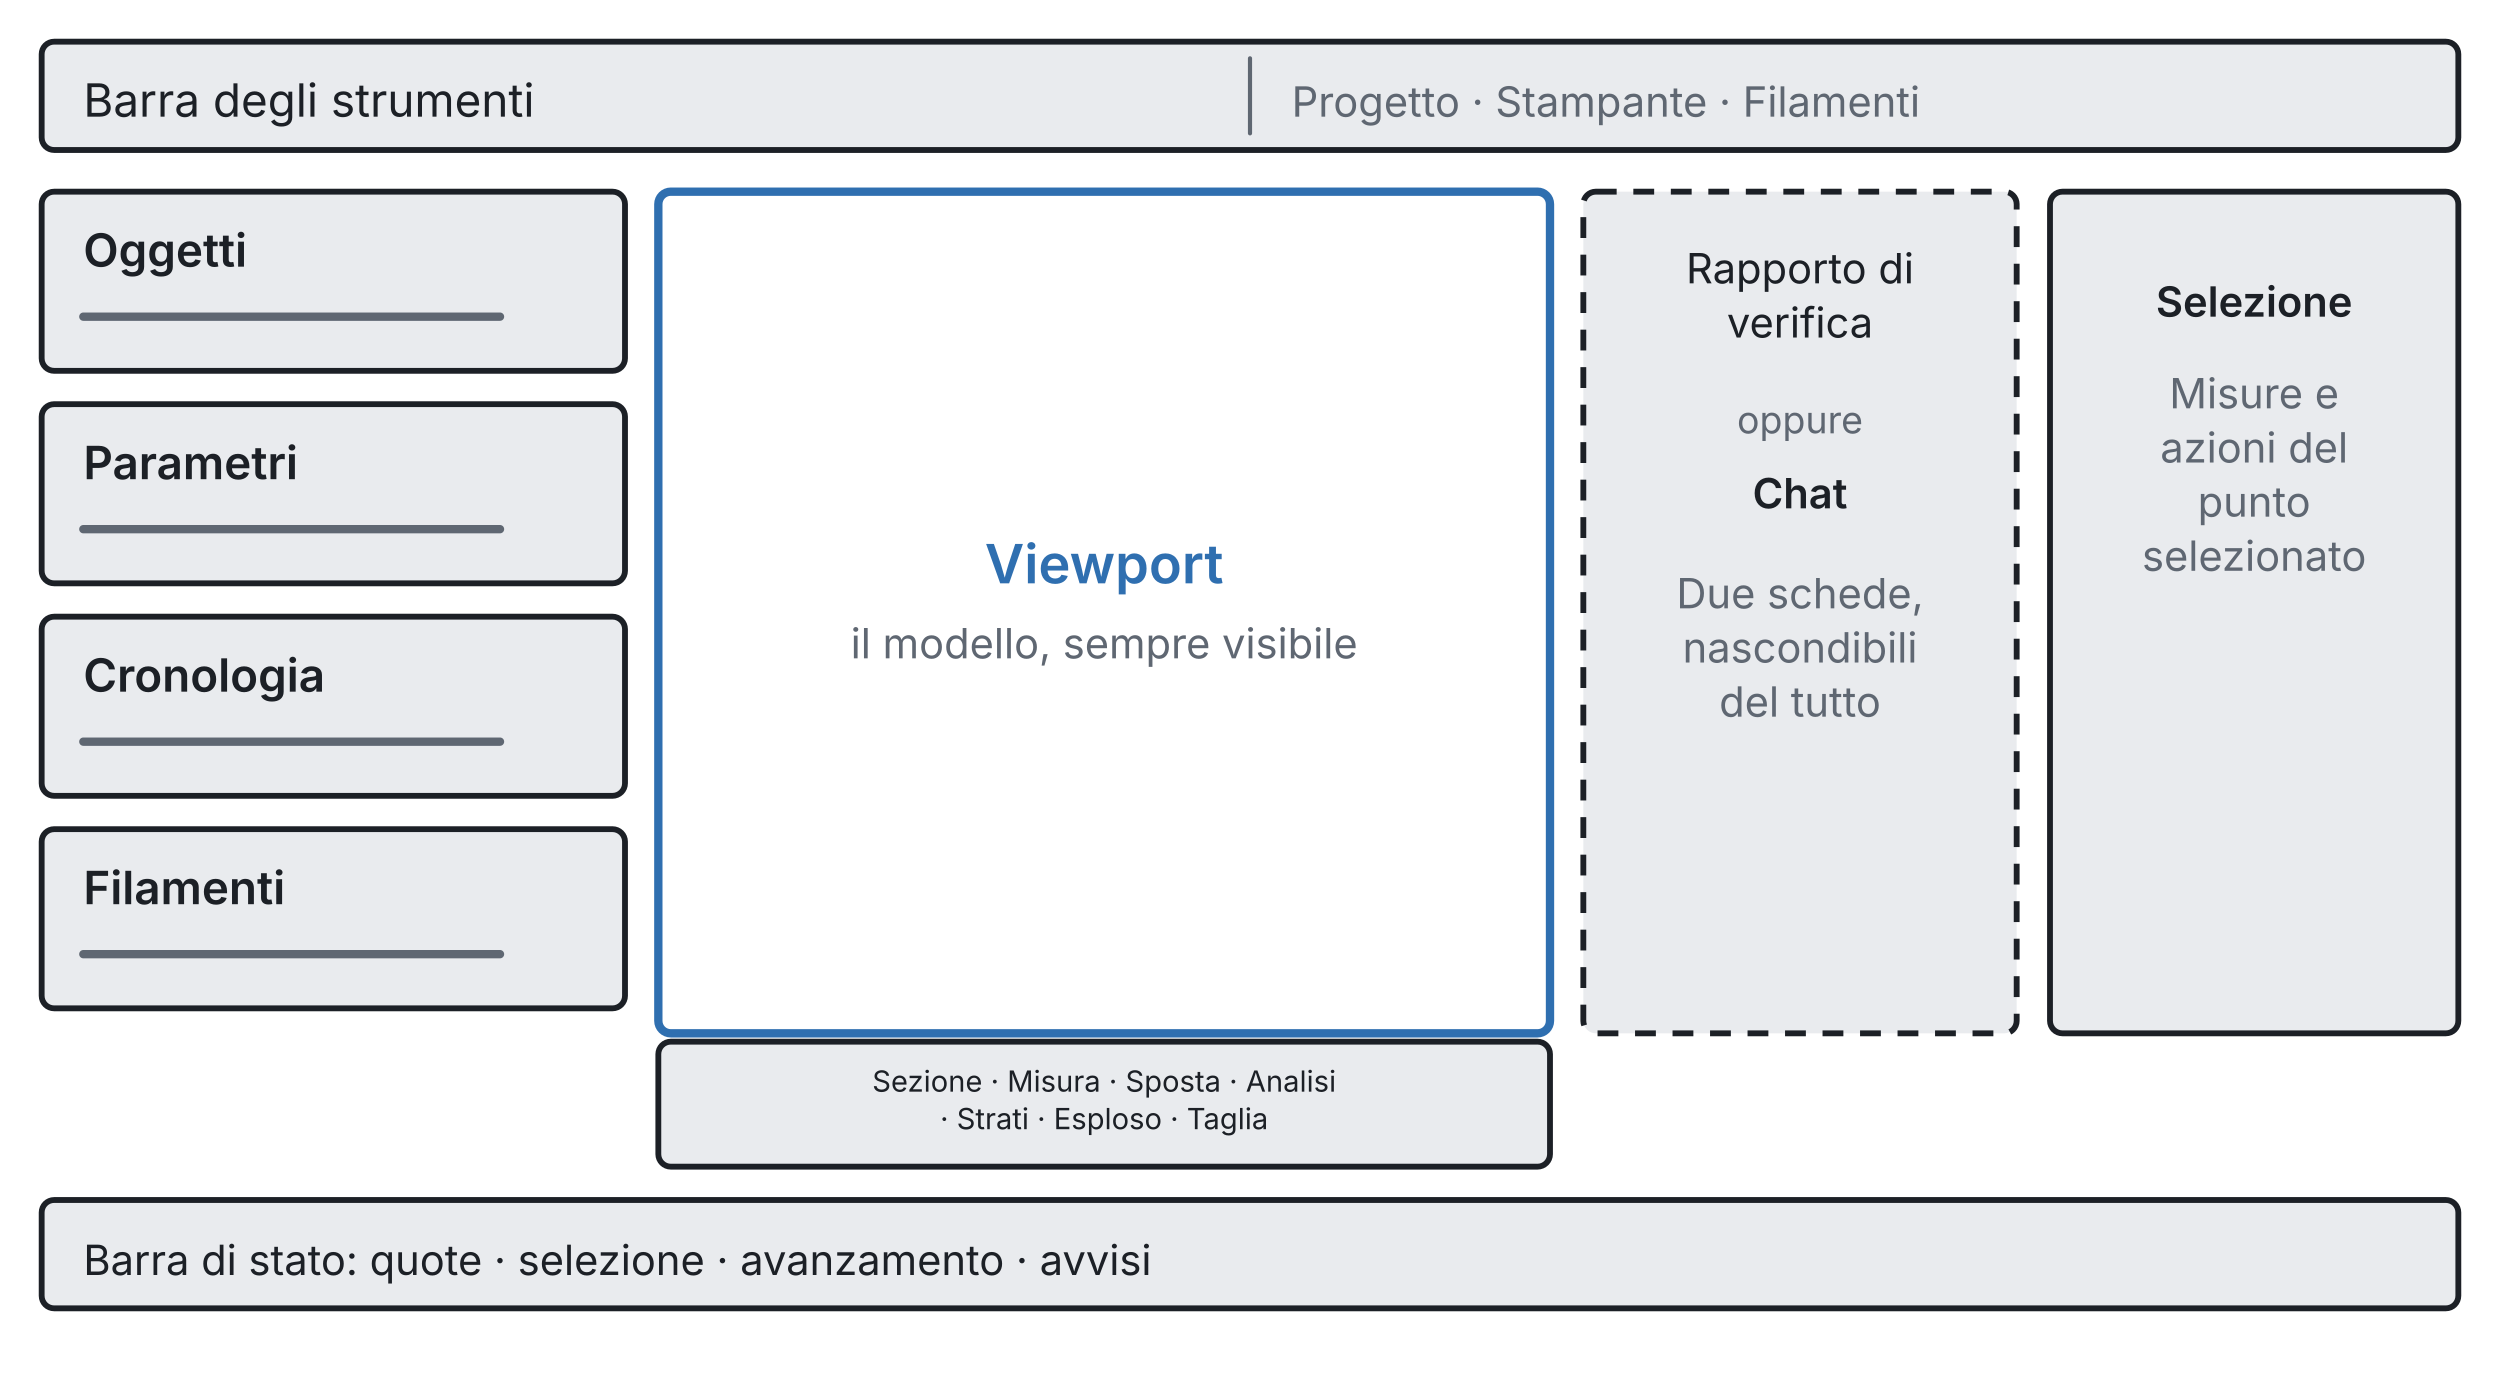
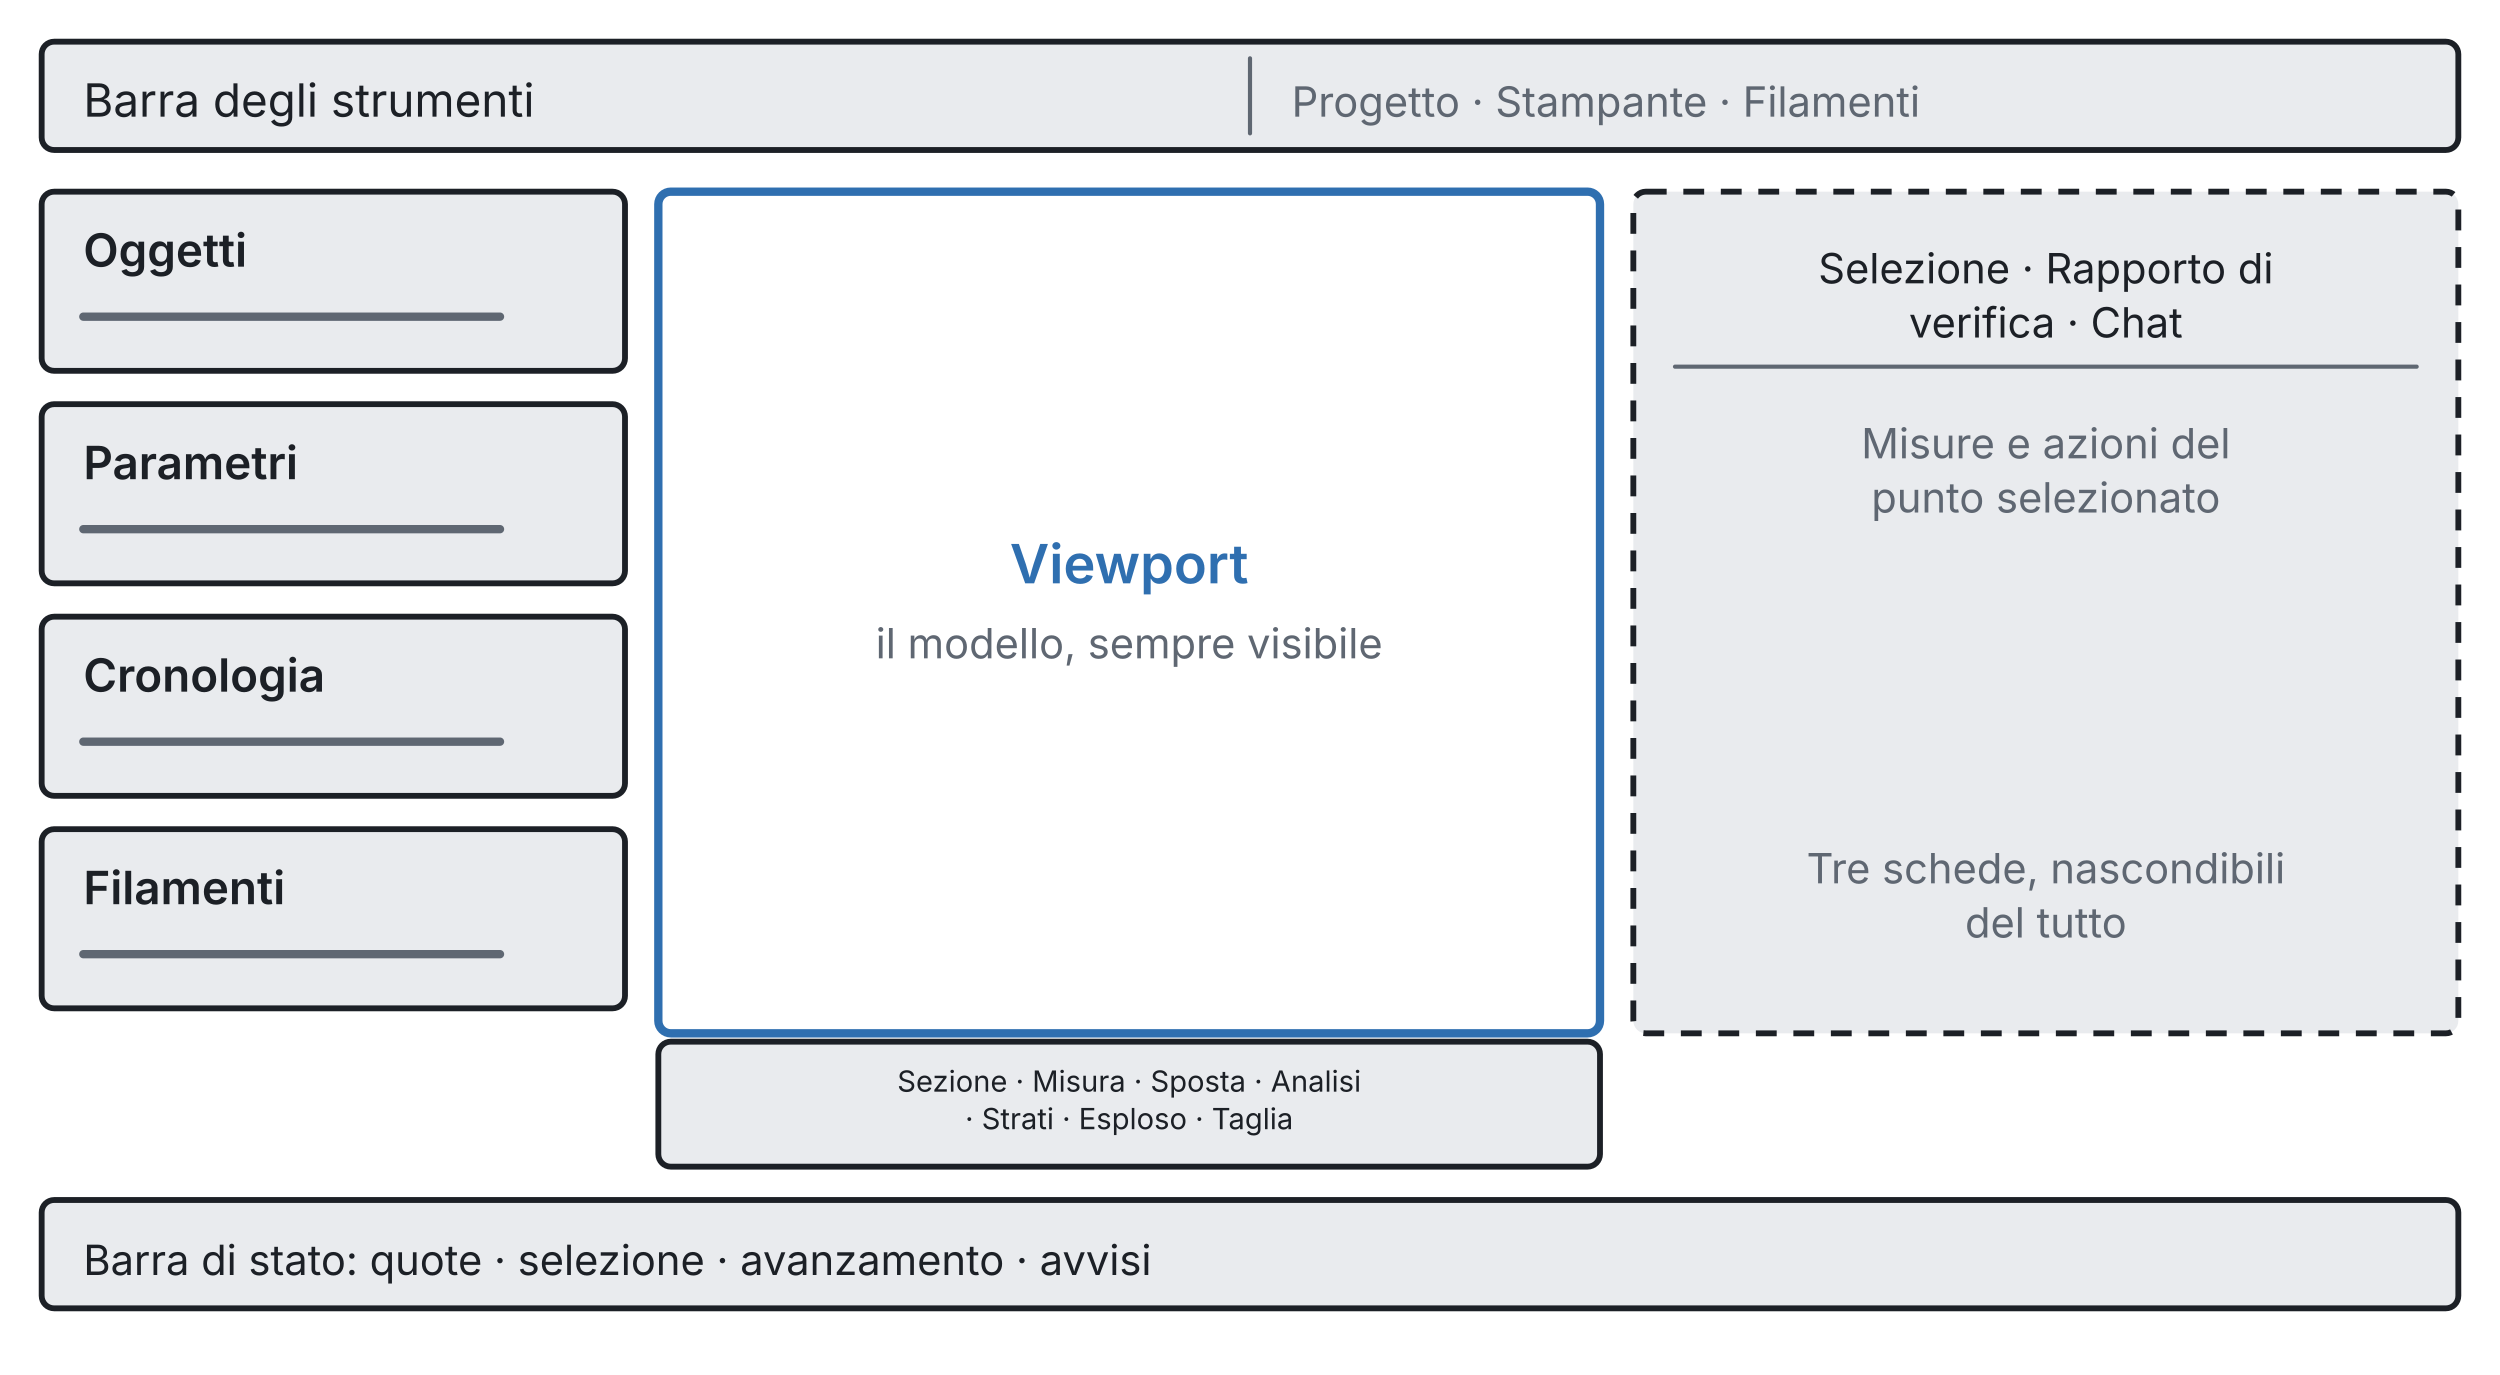
<svg xmlns="http://www.w3.org/2000/svg" viewBox="0 0 600 330" width="600" height="330">
  <rect x="0" y="0" width="600" height="330" fill="#ffffff" />
  <rect x="10" y="10" width="580" height="26" rx="3" fill="#e9ebee" stroke="#1c2026" stroke-width="1.4" />
  <text x="20" y="28" fill="#1c2026" font-size="11" font-family="system-ui, -apple-system, Segoe UI, sans-serif" text-anchor="start">Barra degli strumenti</text>
  <line x1="300" y1="14" x2="300" y2="32" stroke="#5f6772" stroke-width="1" stroke-linecap="round" />
  <text x="310" y="28" fill="#5f6772" font-size="10" font-family="system-ui, -apple-system, Segoe UI, sans-serif" text-anchor="start">Progetto · Stampante · Filamenti</text>
  <rect x="10" y="46" width="140" height="43" rx="3" fill="#e9ebee" stroke="#1c2026" stroke-width="1.4" />
  <text x="20" y="64" fill="#1c2026" font-size="11" font-family="system-ui, -apple-system, Segoe UI, sans-serif" text-anchor="start" font-weight="600">Oggetti</text>
  <line x1="20" y1="76" x2="120" y2="76" stroke="#5f6772" stroke-width="2" stroke-linecap="round" />
  <rect x="10" y="97" width="140" height="43" rx="3" fill="#e9ebee" stroke="#1c2026" stroke-width="1.4" />
  <text x="20" y="115" fill="#1c2026" font-size="11" font-family="system-ui, -apple-system, Segoe UI, sans-serif" text-anchor="start" font-weight="600">Parametri</text>
  <line x1="20" y1="127" x2="120" y2="127" stroke="#5f6772" stroke-width="2" stroke-linecap="round" />
  <rect x="10" y="148" width="140" height="43" rx="3" fill="#e9ebee" stroke="#1c2026" stroke-width="1.4" />
  <text x="20" y="166" fill="#1c2026" font-size="11" font-family="system-ui, -apple-system, Segoe UI, sans-serif" text-anchor="start" font-weight="600">Cronologia</text>
  <line x1="20" y1="178" x2="120" y2="178" stroke="#5f6772" stroke-width="2" stroke-linecap="round" />
  <rect x="10" y="199" width="140" height="43" rx="3" fill="#e9ebee" stroke="#1c2026" stroke-width="1.4" />
  <text x="20" y="217" fill="#1c2026" font-size="11" font-family="system-ui, -apple-system, Segoe UI, sans-serif" text-anchor="start" font-weight="600">Filamenti</text>
  <line x1="20" y1="229" x2="120" y2="229" stroke="#5f6772" stroke-width="2" stroke-linecap="round" />
-   <rect x="158" y="46" width="214" height="202" rx="3" fill="none" stroke="#2f6fb0" stroke-width="2" />
-   <text x="265" y="140" fill="#2f6fb0" font-size="13" font-family="system-ui, -apple-system, Segoe UI, sans-serif" text-anchor="middle" font-weight="600">Viewport</text>
-   <text x="265" y="158" fill="#5f6772" font-size="10" font-family="system-ui, -apple-system, Segoe UI, sans-serif" text-anchor="middle">il modello, sempre visibile</text>
-   <rect x="380" y="46" width="104" height="202" rx="3" fill="#e9ebee" stroke="#1c2026" stroke-width="1.4" stroke-dasharray="5 4" />
-   <text x="432" y="68" fill="#1c2026" font-size="10" font-family="system-ui, -apple-system, Segoe UI, sans-serif" text-anchor="middle">Rapporto di</text>
-   <text x="432" y="81" fill="#1c2026" font-size="10" font-family="system-ui, -apple-system, Segoe UI, sans-serif" text-anchor="middle">verifica</text>
-   <text x="432" y="104" fill="#5f6772" font-size="9" font-family="system-ui, -apple-system, Segoe UI, sans-serif" text-anchor="middle">oppure</text>
-   <text x="432" y="122" fill="#1c2026" font-size="10" font-family="system-ui, -apple-system, Segoe UI, sans-serif" text-anchor="middle" font-weight="600">Chat</text>
-   <text x="432" y="146" fill="#5f6772" font-size="10" font-family="system-ui, -apple-system, Segoe UI, sans-serif" text-anchor="middle">Due schede,</text>
-   <text x="432" y="159" fill="#5f6772" font-size="10" font-family="system-ui, -apple-system, Segoe UI, sans-serif" text-anchor="middle">nascondibili</text>
-   <text x="432" y="172" fill="#5f6772" font-size="10" font-family="system-ui, -apple-system, Segoe UI, sans-serif" text-anchor="middle">del tutto</text>
-   <rect x="492" y="46" width="98" height="202" rx="3" fill="#e9ebee" stroke="#1c2026" stroke-width="1.4" />
-   <text x="541" y="76" fill="#1c2026" font-size="10" font-family="system-ui, -apple-system, Segoe UI, sans-serif" text-anchor="middle" font-weight="600">Selezione</text>
-   <text x="541" y="98" fill="#5f6772" font-size="10" font-family="system-ui, -apple-system, Segoe UI, sans-serif" text-anchor="middle">Misure e</text>
-   <text x="541" y="111" fill="#5f6772" font-size="10" font-family="system-ui, -apple-system, Segoe UI, sans-serif" text-anchor="middle">azioni del</text>
-   <text x="541" y="124" fill="#5f6772" font-size="10" font-family="system-ui, -apple-system, Segoe UI, sans-serif" text-anchor="middle">punto</text>
-   <text x="541" y="137" fill="#5f6772" font-size="10" font-family="system-ui, -apple-system, Segoe UI, sans-serif" text-anchor="middle">selezionato</text>
-   <rect x="158" y="250" width="214" height="30" rx="3" fill="#e9ebee" stroke="#1c2026" stroke-width="1.4" />
-   <text x="265" y="262" fill="#1c2026" font-size="7" font-family="system-ui, -apple-system, Segoe UI, sans-serif" text-anchor="middle">Sezione · Misura · Sposta · Analisi</text>
-   <text x="265" y="271" fill="#1c2026" font-size="7" font-family="system-ui, -apple-system, Segoe UI, sans-serif" text-anchor="middle">· Strati · Esploso · Taglia</text>
+   <rect x="158" y="46" width="226" height="202" rx="3" fill="none" stroke="#2f6fb0" stroke-width="2" />
+   <text x="271" y="140" fill="#2f6fb0" font-size="13" font-family="system-ui, -apple-system, Segoe UI, sans-serif" text-anchor="middle" font-weight="600">Viewport</text>
+   <text x="271" y="158" fill="#5f6772" font-size="10" font-family="system-ui, -apple-system, Segoe UI, sans-serif" text-anchor="middle">il modello, sempre visibile</text>
+   <rect x="392" y="46" width="198" height="202" rx="3" fill="#e9ebee" stroke="#1c2026" stroke-width="1.4" stroke-dasharray="5 4" />
+   <text x="491" y="68" fill="#1c2026" font-size="10" font-family="system-ui, -apple-system, Segoe UI, sans-serif" text-anchor="middle">Selezione · Rapporto di</text>
+   <text x="491" y="81" fill="#1c2026" font-size="10" font-family="system-ui, -apple-system, Segoe UI, sans-serif" text-anchor="middle">verifica · Chat</text>
+   <line x1="402" y1="88" x2="580" y2="88" stroke="#5f6772" stroke-width="1" stroke-linecap="round" />
+   <text x="491" y="110" fill="#5f6772" font-size="10" font-family="system-ui, -apple-system, Segoe UI, sans-serif" text-anchor="middle">Misure e azioni del</text>
+   <text x="491" y="123" fill="#5f6772" font-size="10" font-family="system-ui, -apple-system, Segoe UI, sans-serif" text-anchor="middle">punto selezionato</text>
+   <text x="491" y="212" fill="#5f6772" font-size="10" font-family="system-ui, -apple-system, Segoe UI, sans-serif" text-anchor="middle">Tre schede, nascondibili</text>
+   <text x="491" y="225" fill="#5f6772" font-size="10" font-family="system-ui, -apple-system, Segoe UI, sans-serif" text-anchor="middle">del tutto</text>
+   <rect x="158" y="250" width="226" height="30" rx="3" fill="#e9ebee" stroke="#1c2026" stroke-width="1.4" />
+   <text x="271" y="262" fill="#1c2026" font-size="7" font-family="system-ui, -apple-system, Segoe UI, sans-serif" text-anchor="middle">Sezione · Misura · Sposta · Analisi</text>
+   <text x="271" y="271" fill="#1c2026" font-size="7" font-family="system-ui, -apple-system, Segoe UI, sans-serif" text-anchor="middle">· Strati · Esploso · Taglia</text>
  <rect x="10" y="288" width="580" height="26" rx="3" fill="#e9ebee" stroke="#1c2026" stroke-width="1.4" />
  <text x="20" y="306" fill="#1c2026" font-size="10" font-family="system-ui, -apple-system, Segoe UI, sans-serif" text-anchor="start">Barra di stato: quote · selezione · avanzamento · avvisi</text>
</svg>
